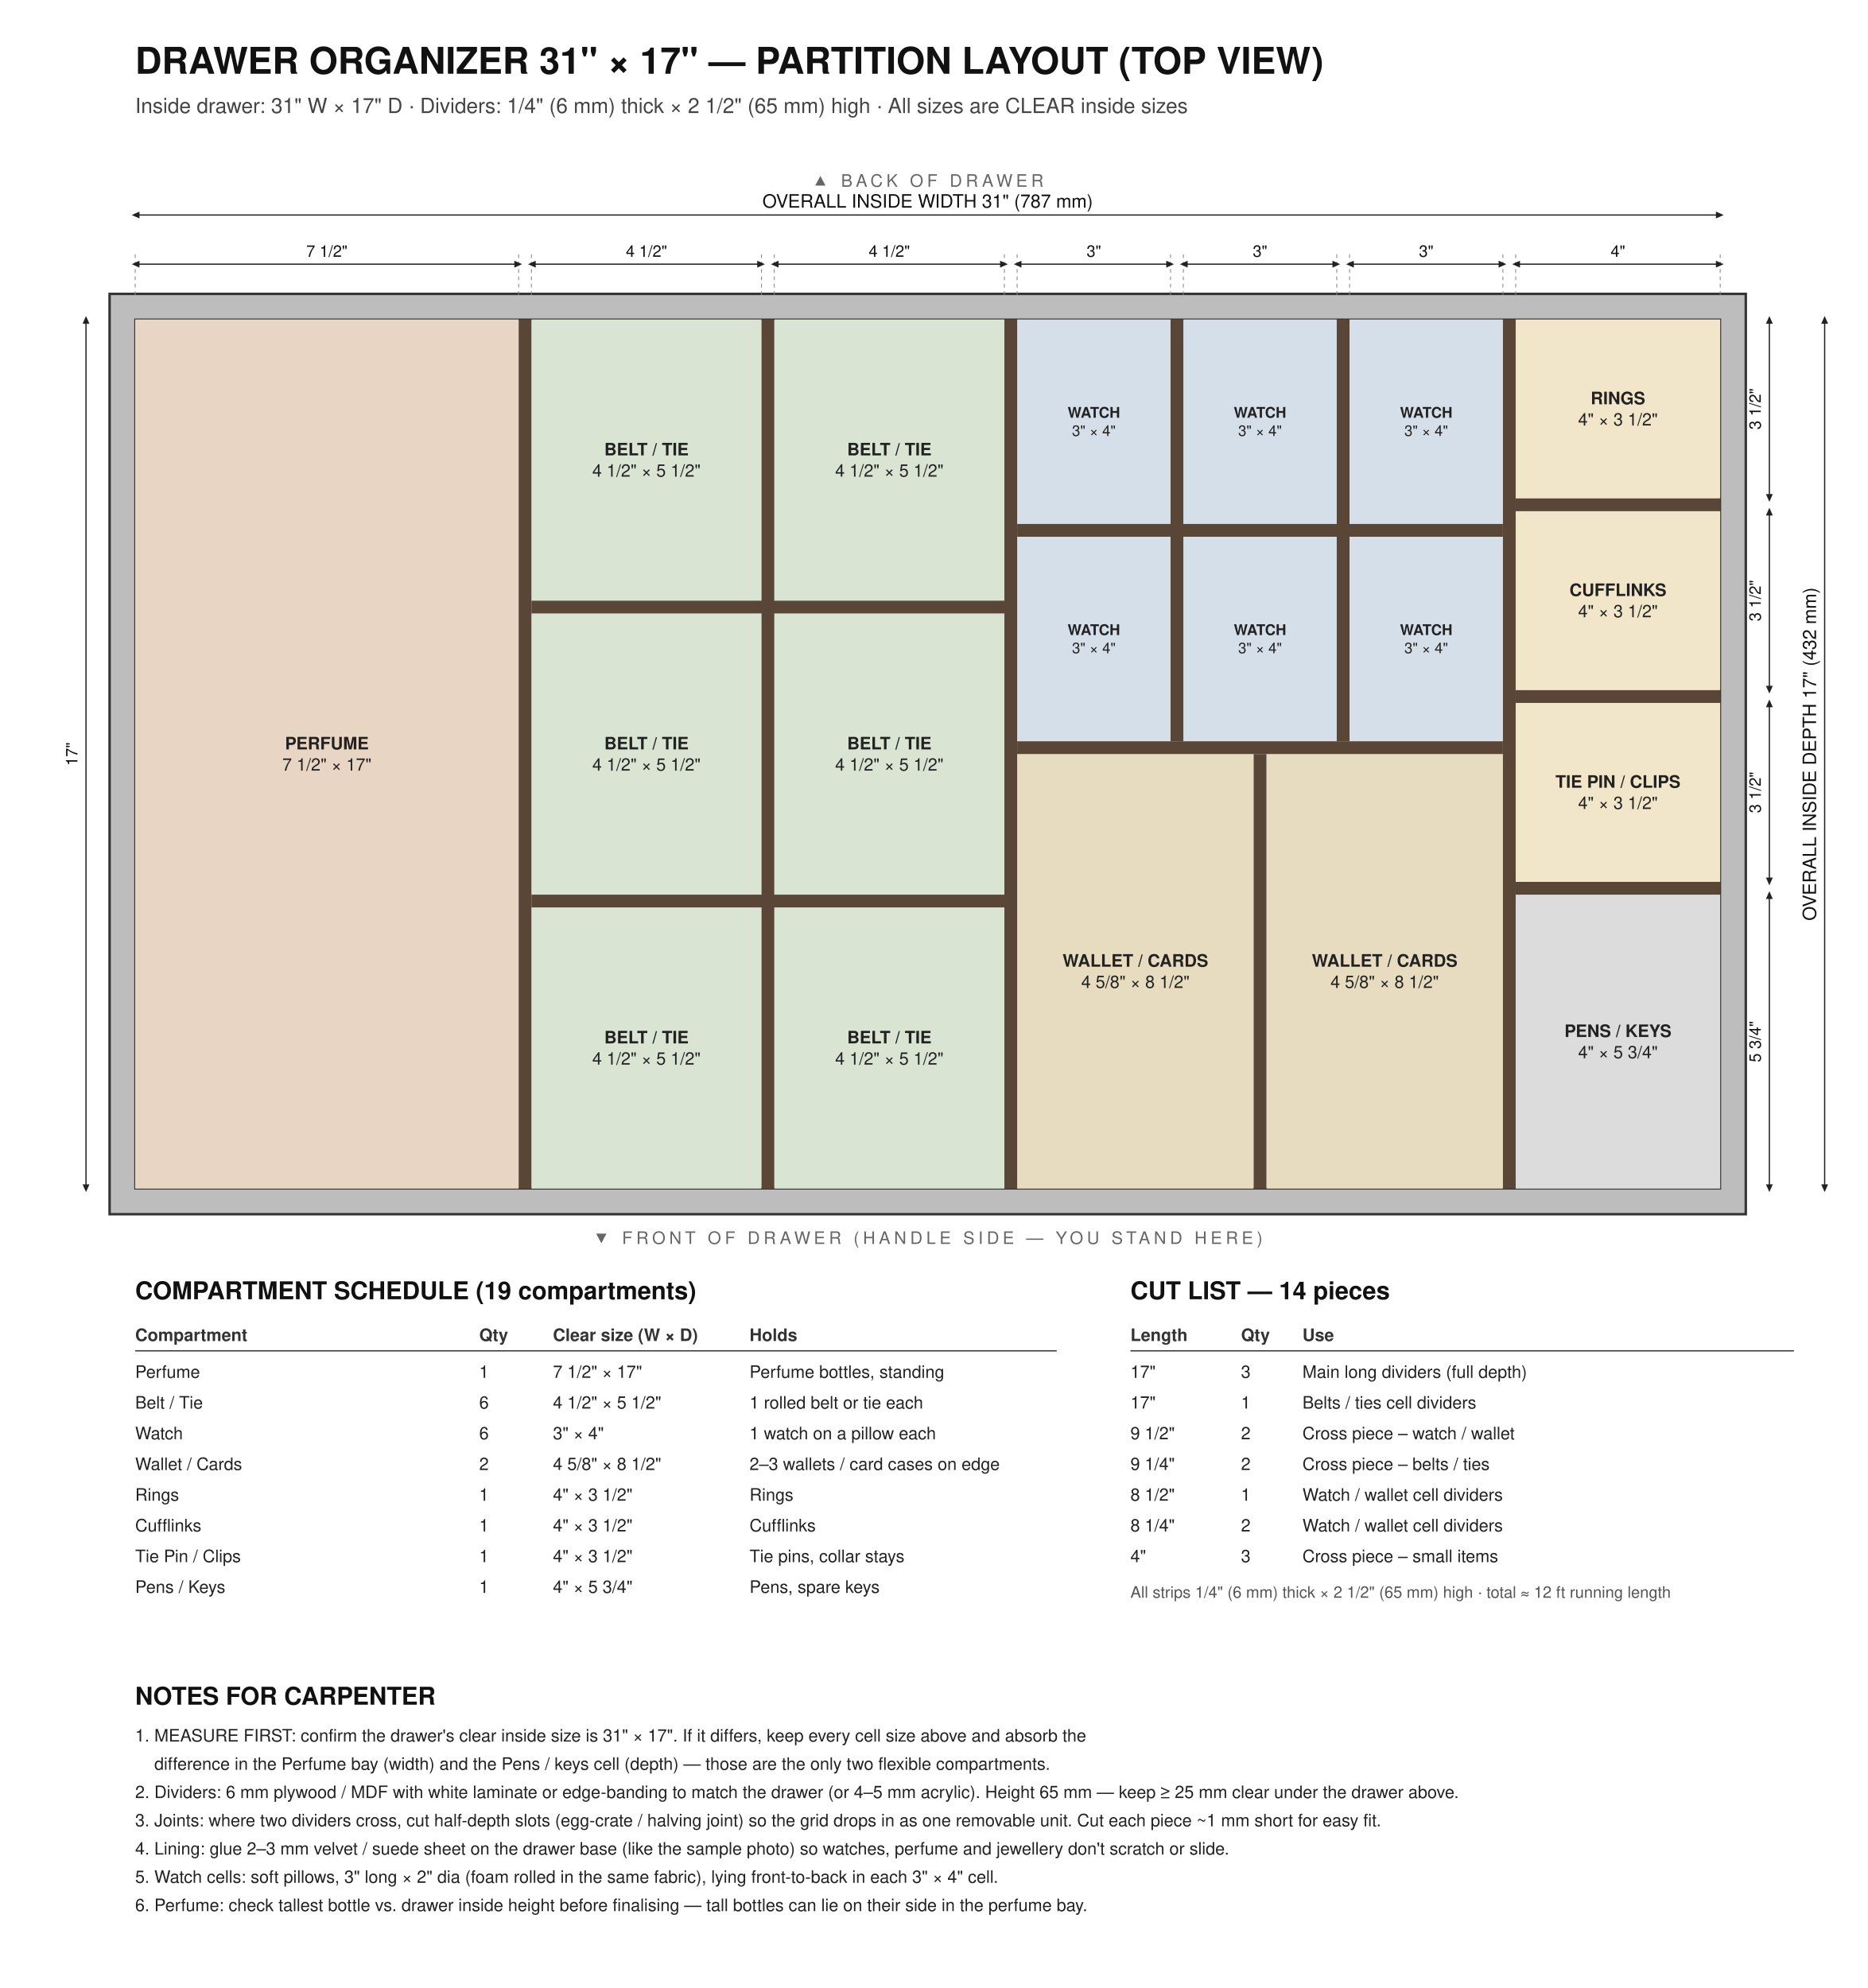
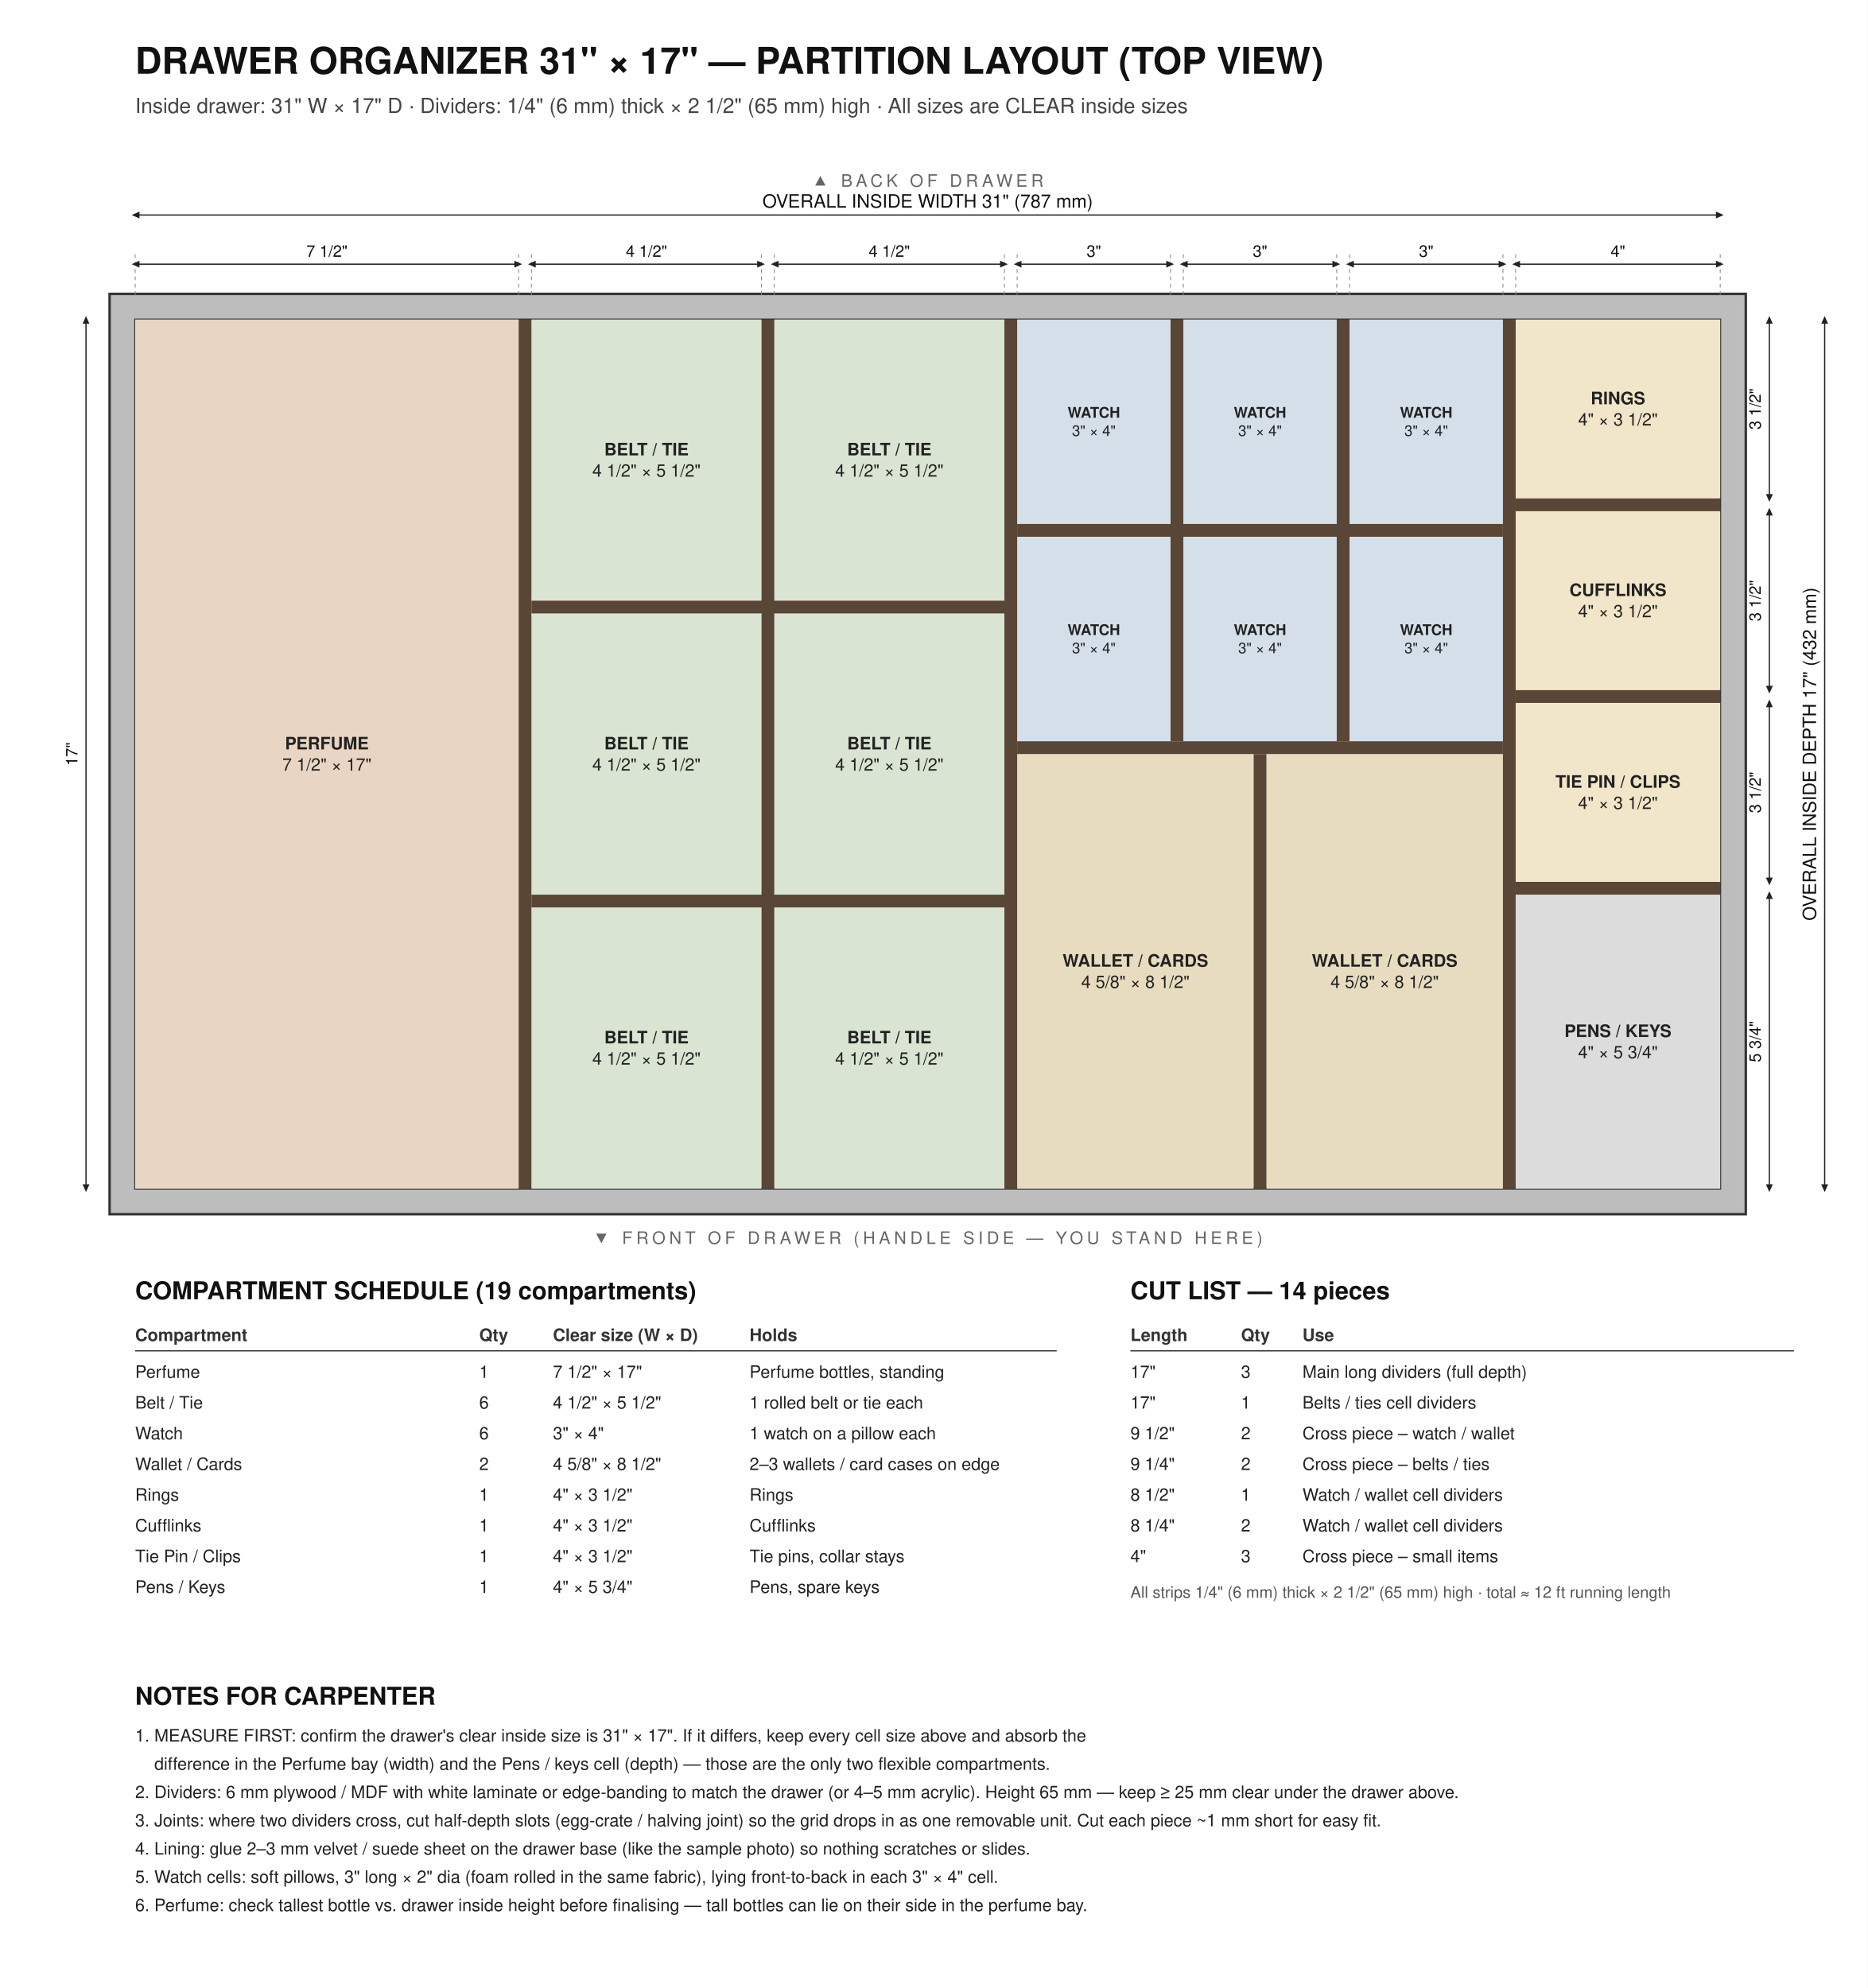
<svg xmlns="http://www.w3.org/2000/svg" viewBox="0 0 1520 1618" width="1520" height="1618" font-family="Helvetica, Arial, sans-serif">
  <defs>
    <marker id="ar" viewBox="0 0 10 10" refX="5" refY="5" markerWidth="7" markerHeight="7" orient="auto-start-reverse">
      <path d="M0,1 L9,5 L0,9 z" fill="#222" />
    </marker>
  </defs>
  <rect width="1520" height="1618" fill="#fff" />
  <text x="110" y="60" font-size="30" font-weight="700" text-anchor="start" fill="#111">DRAWER ORGANIZER 31" × 17" — PARTITION LAYOUT (TOP VIEW)</text>
  <text x="110" y="92" font-size="17" font-weight="400" text-anchor="start" fill="#444">Inside drawer: 31" W × 17" D  ·  Dividers: 1/4" (6 mm) thick × 2 1/2" (65 mm) high  ·  All sizes are CLEAR inside sizes</text>
  <rect x="89.194" y="239.194" width="1331.613" height="749.032" fill="#bdbdbd" stroke="#333" stroke-width="2" />
  <rect x="110" y="260" width="1290.0" height="707.419" fill="#fafafa" stroke="#333" stroke-width="1.5" />
  <rect x="110.0" y="260.0" width="312.097" height="707.419" fill="#e9d5c3" />
  <text x="266.048" y="605.03" font-size="14" font-weight="700" text-anchor="middle" fill="#222" dominant-baseline="middle">PERFUME</text>
  <text x="266.048" y="622.53" font-size="14" font-weight="400" text-anchor="middle" fill="#222" dominant-baseline="middle">7 1/2" × 17"</text>
  <rect x="432.5" y="260.0" width="187.258" height="228.871" fill="#d9e4d2" />
  <text x="526.129" y="365.755" font-size="14" font-weight="700" text-anchor="middle" fill="#222" dominant-baseline="middle">BELT / TIE</text>
  <text x="526.129" y="383.255" font-size="14" font-weight="400" text-anchor="middle" fill="#222" dominant-baseline="middle">4 1/2" × 5 1/2"</text>
  <rect x="630.161" y="260.0" width="187.258" height="228.871" fill="#d9e4d2" />
  <text x="723.79" y="365.755" font-size="14" font-weight="700" text-anchor="middle" fill="#222" dominant-baseline="middle">BELT / TIE</text>
  <text x="723.79" y="383.255" font-size="14" font-weight="400" text-anchor="middle" fill="#222" dominant-baseline="middle">4 1/2" × 5 1/2"</text>
  <rect x="432.5" y="499.274" width="187.258" height="228.871" fill="#d9e4d2" />
  <text x="526.129" y="605.03" font-size="14" font-weight="700" text-anchor="middle" fill="#222" dominant-baseline="middle">BELT / TIE</text>
  <text x="526.129" y="622.53" font-size="14" font-weight="400" text-anchor="middle" fill="#222" dominant-baseline="middle">4 1/2" × 5 1/2"</text>
  <rect x="630.161" y="499.274" width="187.258" height="228.871" fill="#d9e4d2" />
  <text x="723.79" y="605.03" font-size="14" font-weight="700" text-anchor="middle" fill="#222" dominant-baseline="middle">BELT / TIE</text>
  <text x="723.79" y="622.53" font-size="14" font-weight="400" text-anchor="middle" fill="#222" dominant-baseline="middle">4 1/2" × 5 1/2"</text>
  <rect x="432.5" y="738.548" width="187.258" height="228.871" fill="#d9e4d2" />
  <text x="526.129" y="844.304" font-size="14" font-weight="700" text-anchor="middle" fill="#222" dominant-baseline="middle">BELT / TIE</text>
  <text x="526.129" y="861.804" font-size="14" font-weight="400" text-anchor="middle" fill="#222" dominant-baseline="middle">4 1/2" × 5 1/2"</text>
  <rect x="630.161" y="738.548" width="187.258" height="228.871" fill="#d9e4d2" />
  <text x="723.79" y="844.304" font-size="14" font-weight="700" text-anchor="middle" fill="#222" dominant-baseline="middle">BELT / TIE</text>
  <text x="723.79" y="861.804" font-size="14" font-weight="400" text-anchor="middle" fill="#222" dominant-baseline="middle">4 1/2" × 5 1/2"</text>
  <rect x="827.823" y="260.0" width="124.839" height="166.452" fill="#d4dfea" />
  <text x="890.242" y="335.786" font-size="12" font-weight="700" text-anchor="middle" fill="#222" dominant-baseline="middle">WATCH</text>
  <text x="890.242" y="350.786" font-size="12" font-weight="400" text-anchor="middle" fill="#222" dominant-baseline="middle">3" × 4"</text>
  <rect x="963.065" y="260.0" width="124.839" height="166.452" fill="#d4dfea" />
  <text x="1025.484" y="335.786" font-size="12" font-weight="700" text-anchor="middle" fill="#222" dominant-baseline="middle">WATCH</text>
  <text x="1025.484" y="350.786" font-size="12" font-weight="400" text-anchor="middle" fill="#222" dominant-baseline="middle">3" × 4"</text>
  <rect x="1098.306" y="260.0" width="124.839" height="166.452" fill="#d4dfea" />
  <text x="1160.726" y="335.786" font-size="12" font-weight="700" text-anchor="middle" fill="#222" dominant-baseline="middle">WATCH</text>
  <text x="1160.726" y="350.786" font-size="12" font-weight="400" text-anchor="middle" fill="#222" dominant-baseline="middle">3" × 4"</text>
  <rect x="827.823" y="436.855" width="124.839" height="166.452" fill="#d4dfea" />
  <text x="890.242" y="512.641" font-size="12" font-weight="700" text-anchor="middle" fill="#222" dominant-baseline="middle">WATCH</text>
  <text x="890.242" y="527.641" font-size="12" font-weight="400" text-anchor="middle" fill="#222" dominant-baseline="middle">3" × 4"</text>
  <rect x="963.065" y="436.855" width="124.839" height="166.452" fill="#d4dfea" />
  <text x="1025.484" y="512.641" font-size="12" font-weight="700" text-anchor="middle" fill="#222" dominant-baseline="middle">WATCH</text>
  <text x="1025.484" y="527.641" font-size="12" font-weight="400" text-anchor="middle" fill="#222" dominant-baseline="middle">3" × 4"</text>
  <rect x="1098.306" y="436.855" width="124.839" height="166.452" fill="#d4dfea" />
  <text x="1160.726" y="512.641" font-size="12" font-weight="700" text-anchor="middle" fill="#222" dominant-baseline="middle">WATCH</text>
  <text x="1160.726" y="527.641" font-size="12" font-weight="400" text-anchor="middle" fill="#222" dominant-baseline="middle">3" × 4"</text>
  <rect x="827.823" y="613.71" width="192.46" height="353.71" fill="#e8dcc0" />
  <text x="924.052" y="781.885" font-size="14" font-weight="700" text-anchor="middle" fill="#222" dominant-baseline="middle">WALLET / CARDS</text>
  <text x="924.052" y="799.385" font-size="14" font-weight="400" text-anchor="middle" fill="#222" dominant-baseline="middle">4 5/8" × 8 1/2"</text>
  <rect x="1030.685" y="613.71" width="192.46" height="353.71" fill="#e8dcc0" />
  <text x="1126.915" y="781.885" font-size="14" font-weight="700" text-anchor="middle" fill="#222" dominant-baseline="middle">WALLET / CARDS</text>
  <text x="1126.915" y="799.385" font-size="14" font-weight="400" text-anchor="middle" fill="#222" dominant-baseline="middle">4 5/8" × 8 1/2"</text>
  <rect x="1233.548" y="260.0" width="166.452" height="145.645" fill="#f1e6c9" />
  <text x="1316.774" y="324.143" font-size="14" font-weight="700" text-anchor="middle" fill="#222" dominant-baseline="middle">RINGS</text>
  <text x="1316.774" y="341.643" font-size="14" font-weight="400" text-anchor="middle" fill="#222" dominant-baseline="middle">4" × 3 1/2"</text>
  <rect x="1233.548" y="416.048" width="166.452" height="145.645" fill="#f1e6c9" />
  <text x="1316.774" y="480.191" font-size="14" font-weight="700" text-anchor="middle" fill="#222" dominant-baseline="middle">CUFFLINKS</text>
  <text x="1316.774" y="497.691" font-size="14" font-weight="400" text-anchor="middle" fill="#222" dominant-baseline="middle">4" × 3 1/2"</text>
  <rect x="1233.548" y="572.097" width="166.452" height="145.645" fill="#f1e6c9" />
  <text x="1316.774" y="636.239" font-size="14" font-weight="700" text-anchor="middle" fill="#222" dominant-baseline="middle">TIE PIN / CLIPS</text>
  <text x="1316.774" y="653.739" font-size="14" font-weight="400" text-anchor="middle" fill="#222" dominant-baseline="middle">4" × 3 1/2"</text>
  <rect x="1233.548" y="728.145" width="166.452" height="239.274" fill="#dcdcdc" />
  <text x="1316.774" y="839.102" font-size="14" font-weight="700" text-anchor="middle" fill="#222" dominant-baseline="middle">PENS / KEYS</text>
  <text x="1316.774" y="856.602" font-size="14" font-weight="400" text-anchor="middle" fill="#222" dominant-baseline="middle">4" × 5 3/4"</text>
  <rect x="422.097" y="260.0" width="10.403" height="707.419" fill="#5a4636" />
  <rect x="432.5" y="488.871" width="384.919" height="10.403" fill="#5a4636" />
  <rect x="432.5" y="728.145" width="384.919" height="10.403" fill="#5a4636" />
  <rect x="619.758" y="260.0" width="10.403" height="707.419" fill="#5a4636" />
  <rect x="817.419" y="260.0" width="10.403" height="707.419" fill="#5a4636" />
  <rect x="827.823" y="426.452" width="395.323" height="10.403" fill="#5a4636" />
  <rect x="827.823" y="603.306" width="395.323" height="10.403" fill="#5a4636" />
  <rect x="952.661" y="260.0" width="10.403" height="343.306" fill="#5a4636" />
  <rect x="1087.903" y="260.0" width="10.403" height="343.306" fill="#5a4636" />
  <rect x="1020.282" y="613.71" width="10.403" height="353.71" fill="#5a4636" />
  <rect x="1223.145" y="260.0" width="10.403" height="707.419" fill="#5a4636" />
  <rect x="1233.548" y="405.645" width="166.452" height="10.403" fill="#5a4636" />
  <rect x="1233.548" y="561.694" width="166.452" height="10.403" fill="#5a4636" />
  <rect x="1233.548" y="717.742" width="166.452" height="10.403" fill="#5a4636" />
  <line x1="110.0" y1="240" x2="110.0" y2="207" stroke="#888" stroke-width="0.7" stroke-dasharray="3 3" />
  <line x1="422.097" y1="240" x2="422.097" y2="207" stroke="#888" stroke-width="0.7" stroke-dasharray="3 3" />
  <line x1="110.0" y1="215" x2="422.097" y2="215" stroke="#222" marker-start="url(#ar)" marker-end="url(#ar)" />
  <text x="266.048" y="209" font-size="13" font-weight="400" text-anchor="middle" fill="#111">7 1/2"</text>
  <line x1="432.5" y1="240" x2="432.5" y2="207" stroke="#888" stroke-width="0.7" stroke-dasharray="3 3" />
  <line x1="619.758" y1="240" x2="619.758" y2="207" stroke="#888" stroke-width="0.7" stroke-dasharray="3 3" />
  <line x1="432.5" y1="215" x2="619.758" y2="215" stroke="#222" marker-start="url(#ar)" marker-end="url(#ar)" />
  <text x="526.129" y="209" font-size="13" font-weight="400" text-anchor="middle" fill="#111">4 1/2"</text>
  <line x1="630.161" y1="240" x2="630.161" y2="207" stroke="#888" stroke-width="0.7" stroke-dasharray="3 3" />
  <line x1="817.419" y1="240" x2="817.419" y2="207" stroke="#888" stroke-width="0.7" stroke-dasharray="3 3" />
  <line x1="630.161" y1="215" x2="817.419" y2="215" stroke="#222" marker-start="url(#ar)" marker-end="url(#ar)" />
  <text x="723.79" y="209" font-size="13" font-weight="400" text-anchor="middle" fill="#111">4 1/2"</text>
  <line x1="827.823" y1="240" x2="827.823" y2="207" stroke="#888" stroke-width="0.7" stroke-dasharray="3 3" />
  <line x1="952.661" y1="240" x2="952.661" y2="207" stroke="#888" stroke-width="0.7" stroke-dasharray="3 3" />
  <line x1="827.823" y1="215" x2="952.661" y2="215" stroke="#222" marker-start="url(#ar)" marker-end="url(#ar)" />
  <text x="890.242" y="209" font-size="13" font-weight="400" text-anchor="middle" fill="#111">3"</text>
  <line x1="963.065" y1="240" x2="963.065" y2="207" stroke="#888" stroke-width="0.7" stroke-dasharray="3 3" />
  <line x1="1087.903" y1="240" x2="1087.903" y2="207" stroke="#888" stroke-width="0.7" stroke-dasharray="3 3" />
  <line x1="963.065" y1="215" x2="1087.903" y2="215" stroke="#222" marker-start="url(#ar)" marker-end="url(#ar)" />
  <text x="1025.484" y="209" font-size="13" font-weight="400" text-anchor="middle" fill="#111">3"</text>
  <line x1="1098.306" y1="240" x2="1098.306" y2="207" stroke="#888" stroke-width="0.7" stroke-dasharray="3 3" />
  <line x1="1223.145" y1="240" x2="1223.145" y2="207" stroke="#888" stroke-width="0.7" stroke-dasharray="3 3" />
  <line x1="1098.306" y1="215" x2="1223.145" y2="215" stroke="#222" marker-start="url(#ar)" marker-end="url(#ar)" />
  <text x="1160.726" y="209" font-size="13" font-weight="400" text-anchor="middle" fill="#111">3"</text>
  <line x1="1233.548" y1="240" x2="1233.548" y2="207" stroke="#888" stroke-width="0.7" stroke-dasharray="3 3" />
  <line x1="1400.0" y1="240" x2="1400.0" y2="207" stroke="#888" stroke-width="0.7" stroke-dasharray="3 3" />
  <line x1="1233.548" y1="215" x2="1400.0" y2="215" stroke="#222" marker-start="url(#ar)" marker-end="url(#ar)" />
  <text x="1316.774" y="209" font-size="13" font-weight="400" text-anchor="middle" fill="#111">4"</text>
  <line x1="110" y1="175" x2="1400.0" y2="175" stroke="#222" marker-start="url(#ar)" marker-end="url(#ar)" />
  <text x="755.0" y="169" font-size="15" font-weight="400" text-anchor="middle" fill="#111">OVERALL INSIDE WIDTH 31" (787 mm)</text>
  <line x1="70" y1="260.0" x2="70" y2="967.419" stroke="#222" marker-start="url(#ar)" marker-end="url(#ar)" />
  <text x="63" y="613.71" font-size="13" font-weight="400" text-anchor="middle" fill="#111" transform="rotate(-90 63 613.7097)">17"</text>
  <line x1="1440.0" y1="260.0" x2="1440.0" y2="405.645" stroke="#222" marker-start="url(#ar)" marker-end="url(#ar)" />
  <text x="1433.0" y="332.823" font-size="13" font-weight="400" text-anchor="middle" fill="#111" transform="rotate(-90 1433.0 332.8226)">3 1/2"</text>
  <line x1="1440.0" y1="416.048" x2="1440.0" y2="561.694" stroke="#222" marker-start="url(#ar)" marker-end="url(#ar)" />
  <text x="1433.0" y="488.871" font-size="13" font-weight="400" text-anchor="middle" fill="#111" transform="rotate(-90 1433.0 488.871)">3 1/2"</text>
  <line x1="1440.0" y1="572.097" x2="1440.0" y2="717.742" stroke="#222" marker-start="url(#ar)" marker-end="url(#ar)" />
  <text x="1433.0" y="644.919" font-size="13" font-weight="400" text-anchor="middle" fill="#111" transform="rotate(-90 1433.0 644.9194)">3 1/2"</text>
  <line x1="1440.0" y1="728.145" x2="1440.0" y2="967.419" stroke="#222" marker-start="url(#ar)" marker-end="url(#ar)" />
  <text x="1433.0" y="847.782" font-size="13" font-weight="400" text-anchor="middle" fill="#111" transform="rotate(-90 1433.0 847.7823)">5 3/4"</text>
  <line x1="1485.0" y1="260" x2="1485.0" y2="967.419" stroke="#222" marker-start="url(#ar)" marker-end="url(#ar)" />
  <text x="1478.0" y="613.71" font-size="15" font-weight="400" text-anchor="middle" fill="#111" transform="rotate(-90 1478.0 613.7097)">OVERALL INSIDE DEPTH 17" (432 mm)</text>
  <text x="755.0" y="152" font-size="14" font-weight="400" text-anchor="middle" fill="#666" letter-spacing="3">▲ BACK OF DRAWER</text>
  <text x="755.0" y="1012.419" font-size="14" font-weight="400" text-anchor="middle" fill="#666" letter-spacing="3">▼ FRONT OF DRAWER (HANDLE SIDE — YOU STAND HERE)</text>
  <text x="110" y="1057.419" font-size="20" font-weight="700" text-anchor="start" fill="#111">COMPARTMENT SCHEDULE (19 compartments)</text>
  <text x="110" y="1091.419" font-size="14" font-weight="700" text-anchor="start" fill="#333">Compartment</text>
  <text x="390" y="1091.419" font-size="14" font-weight="700" text-anchor="start" fill="#333">Qty</text>
  <text x="450" y="1091.419" font-size="14" font-weight="700" text-anchor="start" fill="#333">Clear size (W × D)</text>
  <text x="610" y="1091.419" font-size="14" font-weight="700" text-anchor="start" fill="#333">Holds</text>
  <line x1="110" y1="1099.419" x2="860" y2="1099.419" stroke="#333" />
  <text x="110" y="1121.419" font-size="14" font-weight="400" text-anchor="start" fill="#222">Perfume</text>
  <text x="390" y="1121.419" font-size="14" font-weight="400" text-anchor="start" fill="#222">1</text>
  <text x="450" y="1121.419" font-size="14" font-weight="400" text-anchor="start" fill="#222">7 1/2" × 17"</text>
  <text x="610" y="1121.419" font-size="14" font-weight="400" text-anchor="start" fill="#222">Perfume bottles, standing</text>
  <text x="110" y="1146.419" font-size="14" font-weight="400" text-anchor="start" fill="#222">Belt / Tie</text>
  <text x="390" y="1146.419" font-size="14" font-weight="400" text-anchor="start" fill="#222">6</text>
  <text x="450" y="1146.419" font-size="14" font-weight="400" text-anchor="start" fill="#222">4 1/2" × 5 1/2"</text>
  <text x="610" y="1146.419" font-size="14" font-weight="400" text-anchor="start" fill="#222">1 rolled belt or tie each</text>
  <text x="110" y="1171.419" font-size="14" font-weight="400" text-anchor="start" fill="#222">Watch</text>
  <text x="390" y="1171.419" font-size="14" font-weight="400" text-anchor="start" fill="#222">6</text>
  <text x="450" y="1171.419" font-size="14" font-weight="400" text-anchor="start" fill="#222">3" × 4"</text>
  <text x="610" y="1171.419" font-size="14" font-weight="400" text-anchor="start" fill="#222">1 watch on a pillow each</text>
  <text x="110" y="1196.419" font-size="14" font-weight="400" text-anchor="start" fill="#222">Wallet / Cards</text>
  <text x="390" y="1196.419" font-size="14" font-weight="400" text-anchor="start" fill="#222">2</text>
  <text x="450" y="1196.419" font-size="14" font-weight="400" text-anchor="start" fill="#222">4 5/8" × 8 1/2"</text>
  <text x="610" y="1196.419" font-size="14" font-weight="400" text-anchor="start" fill="#222">2–3 wallets / card cases on edge</text>
  <text x="110" y="1221.419" font-size="14" font-weight="400" text-anchor="start" fill="#222">Rings</text>
  <text x="390" y="1221.419" font-size="14" font-weight="400" text-anchor="start" fill="#222">1</text>
  <text x="450" y="1221.419" font-size="14" font-weight="400" text-anchor="start" fill="#222">4" × 3 1/2"</text>
  <text x="610" y="1221.419" font-size="14" font-weight="400" text-anchor="start" fill="#222">Rings</text>
  <text x="110" y="1246.419" font-size="14" font-weight="400" text-anchor="start" fill="#222">Cufflinks</text>
  <text x="390" y="1246.419" font-size="14" font-weight="400" text-anchor="start" fill="#222">1</text>
  <text x="450" y="1246.419" font-size="14" font-weight="400" text-anchor="start" fill="#222">4" × 3 1/2"</text>
  <text x="610" y="1246.419" font-size="14" font-weight="400" text-anchor="start" fill="#222">Cufflinks</text>
  <text x="110" y="1271.419" font-size="14" font-weight="400" text-anchor="start" fill="#222">Tie Pin / Clips</text>
  <text x="390" y="1271.419" font-size="14" font-weight="400" text-anchor="start" fill="#222">1</text>
  <text x="450" y="1271.419" font-size="14" font-weight="400" text-anchor="start" fill="#222">4" × 3 1/2"</text>
  <text x="610" y="1271.419" font-size="14" font-weight="400" text-anchor="start" fill="#222">Tie pins, collar stays</text>
  <text x="110" y="1296.419" font-size="14" font-weight="400" text-anchor="start" fill="#222">Pens / Keys</text>
  <text x="390" y="1296.419" font-size="14" font-weight="400" text-anchor="start" fill="#222">1</text>
  <text x="450" y="1296.419" font-size="14" font-weight="400" text-anchor="start" fill="#222">4" × 5 3/4"</text>
  <text x="610" y="1296.419" font-size="14" font-weight="400" text-anchor="start" fill="#222">Pens, spare keys</text>
  <text x="920" y="1057.419" font-size="20" font-weight="700" text-anchor="start" fill="#111">CUT LIST — 14 pieces</text>
  <text x="920" y="1091.419" font-size="14" font-weight="700" text-anchor="start" fill="#333">Length</text>
  <text x="1010" y="1091.419" font-size="14" font-weight="700" text-anchor="start" fill="#333">Qty</text>
  <text x="1060" y="1091.419" font-size="14" font-weight="700" text-anchor="start" fill="#333">Use</text>
  <line x1="920" y1="1099.419" x2="1460" y2="1099.419" stroke="#333" />
  <text x="920" y="1121.419" font-size="14" font-weight="400" text-anchor="start" fill="#222">17"</text>
  <text x="1010" y="1121.419" font-size="14" font-weight="400" text-anchor="start" fill="#222">3</text>
  <text x="1060" y="1121.419" font-size="14" font-weight="400" text-anchor="start" fill="#222">Main long dividers (full depth)</text>
  <text x="920" y="1146.419" font-size="14" font-weight="400" text-anchor="start" fill="#222">17"</text>
  <text x="1010" y="1146.419" font-size="14" font-weight="400" text-anchor="start" fill="#222">1</text>
  <text x="1060" y="1146.419" font-size="14" font-weight="400" text-anchor="start" fill="#222">Belts / ties cell dividers</text>
  <text x="920" y="1171.419" font-size="14" font-weight="400" text-anchor="start" fill="#222">9 1/2"</text>
  <text x="1010" y="1171.419" font-size="14" font-weight="400" text-anchor="start" fill="#222">2</text>
  <text x="1060" y="1171.419" font-size="14" font-weight="400" text-anchor="start" fill="#222">Cross piece – watch / wallet</text>
  <text x="920" y="1196.419" font-size="14" font-weight="400" text-anchor="start" fill="#222">9 1/4"</text>
  <text x="1010" y="1196.419" font-size="14" font-weight="400" text-anchor="start" fill="#222">2</text>
  <text x="1060" y="1196.419" font-size="14" font-weight="400" text-anchor="start" fill="#222">Cross piece – belts / ties</text>
  <text x="920" y="1221.419" font-size="14" font-weight="400" text-anchor="start" fill="#222">8 1/2"</text>
  <text x="1010" y="1221.419" font-size="14" font-weight="400" text-anchor="start" fill="#222">1</text>
  <text x="1060" y="1221.419" font-size="14" font-weight="400" text-anchor="start" fill="#222">Watch / wallet cell dividers</text>
  <text x="920" y="1246.419" font-size="14" font-weight="400" text-anchor="start" fill="#222">8 1/4"</text>
  <text x="1010" y="1246.419" font-size="14" font-weight="400" text-anchor="start" fill="#222">2</text>
  <text x="1060" y="1246.419" font-size="14" font-weight="400" text-anchor="start" fill="#222">Watch / wallet cell dividers</text>
  <text x="920" y="1271.419" font-size="14" font-weight="400" text-anchor="start" fill="#222">4"</text>
  <text x="1010" y="1271.419" font-size="14" font-weight="400" text-anchor="start" fill="#222">3</text>
  <text x="1060" y="1271.419" font-size="14" font-weight="400" text-anchor="start" fill="#222">Cross piece – small items</text>
  <text x="920" y="1300.419" font-size="13" font-weight="400" text-anchor="start" fill="#555">All strips 1/4" (6 mm) thick × 2 1/2" (65 mm) high · total ≈ 12 ft running length</text>
  <text x="110" y="1387.419" font-size="20" font-weight="700" text-anchor="start" fill="#111">NOTES FOR CARPENTER</text>
  <text x="110" y="1417.419" font-size="14" font-weight="400" text-anchor="start" fill="#222" xml:space="preserve">1. MEASURE FIRST: confirm the drawer's clear inside size is 31" × 17". If it differs, keep every cell size above and absorb the</text>
  <text x="110" y="1440.419" font-size="14" font-weight="400" text-anchor="start" fill="#222" xml:space="preserve">    difference in the Perfume bay (width) and the Pens / keys cell (depth) — those are the only two flexible compartments.</text>
  <text x="110" y="1463.419" font-size="14" font-weight="400" text-anchor="start" fill="#222" xml:space="preserve">2. Dividers: 6 mm plywood / MDF with white laminate or edge-banding to match the drawer (or 4–5 mm acrylic). Height 65 mm — keep ≥ 25 mm clear under the drawer above.</text>
  <text x="110" y="1486.419" font-size="14" font-weight="400" text-anchor="start" fill="#222" xml:space="preserve">3. Joints: where two dividers cross, cut half-depth slots (egg-crate / halving joint) so the grid drops in as one removable unit. Cut each piece ~1 mm short for easy fit.</text>
-   <text x="110" y="1509.419" font-size="14" font-weight="400" text-anchor="start" fill="#222" xml:space="preserve">4. Lining: glue 2–3 mm velvet / suede sheet on the drawer base (like the sample photo) so watches, perfume and jewellery don't scratch or slide.</text>
+   <text x="110" y="1509.419" font-size="14" font-weight="400" text-anchor="start" fill="#222" xml:space="preserve">4. Lining: glue 2–3 mm velvet / suede sheet on the drawer base (like the sample photo) so nothing scratches or slides.</text>
  <text x="110" y="1532.419" font-size="14" font-weight="400" text-anchor="start" fill="#222" xml:space="preserve">5. Watch cells: soft pillows, 3" long × 2" dia (foam rolled in the same fabric), lying front-to-back in each 3" × 4" cell.</text>
  <text x="110" y="1555.419" font-size="14" font-weight="400" text-anchor="start" fill="#222" xml:space="preserve">6. Perfume: check tallest bottle vs. drawer inside height before finalising — tall bottles can lie on their side in the perfume bay.</text>
</svg>
